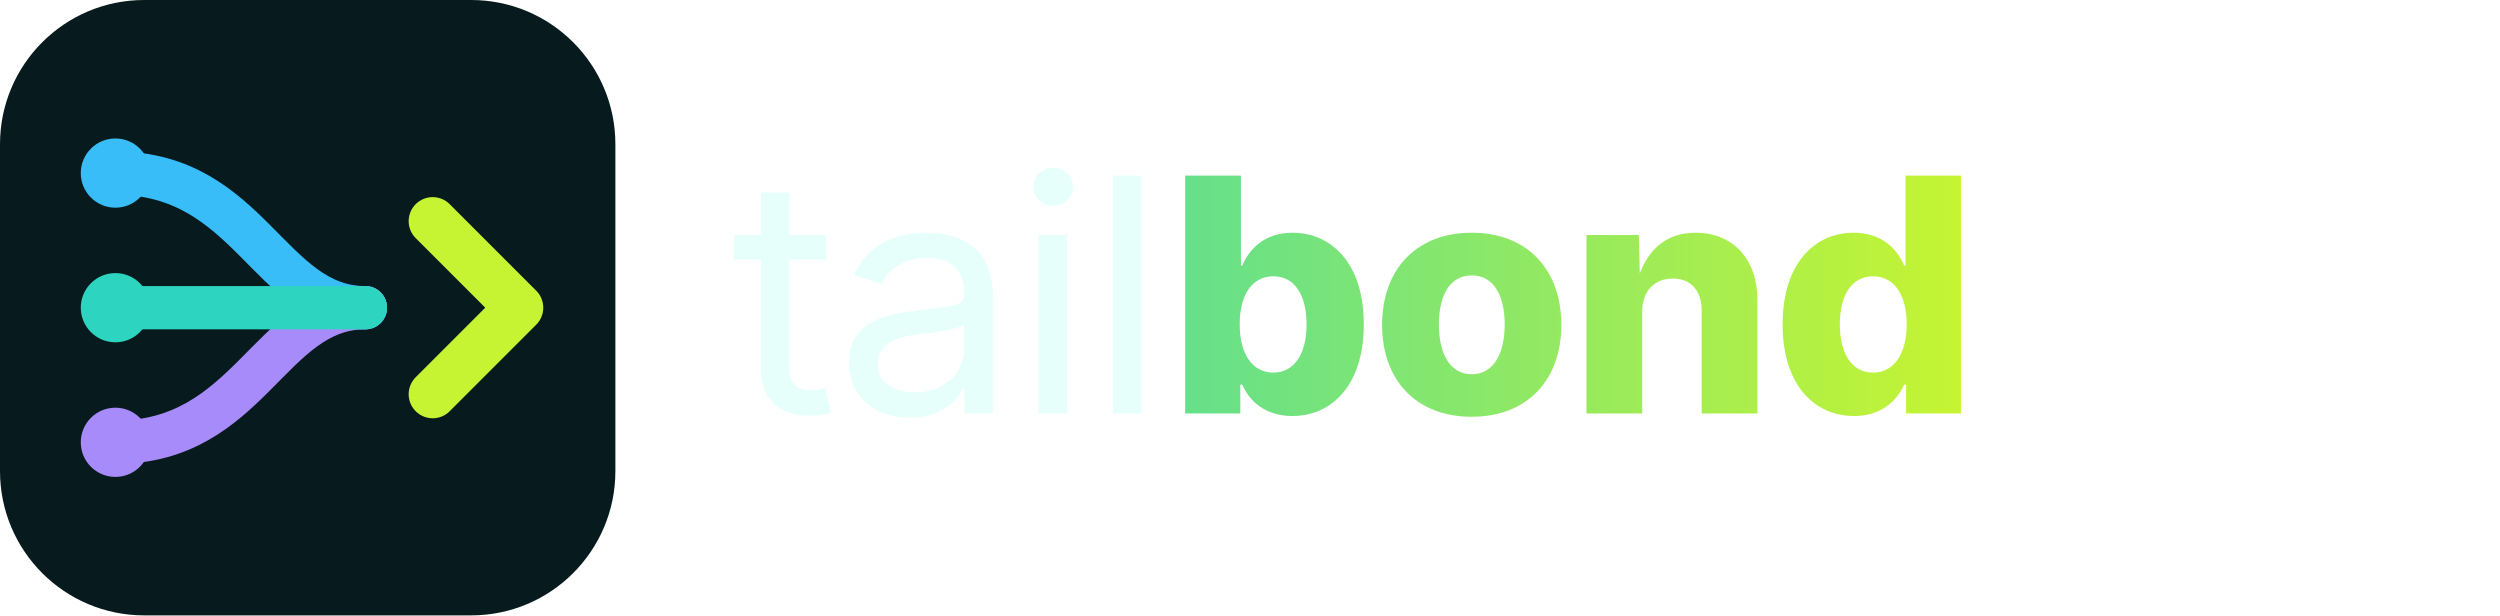
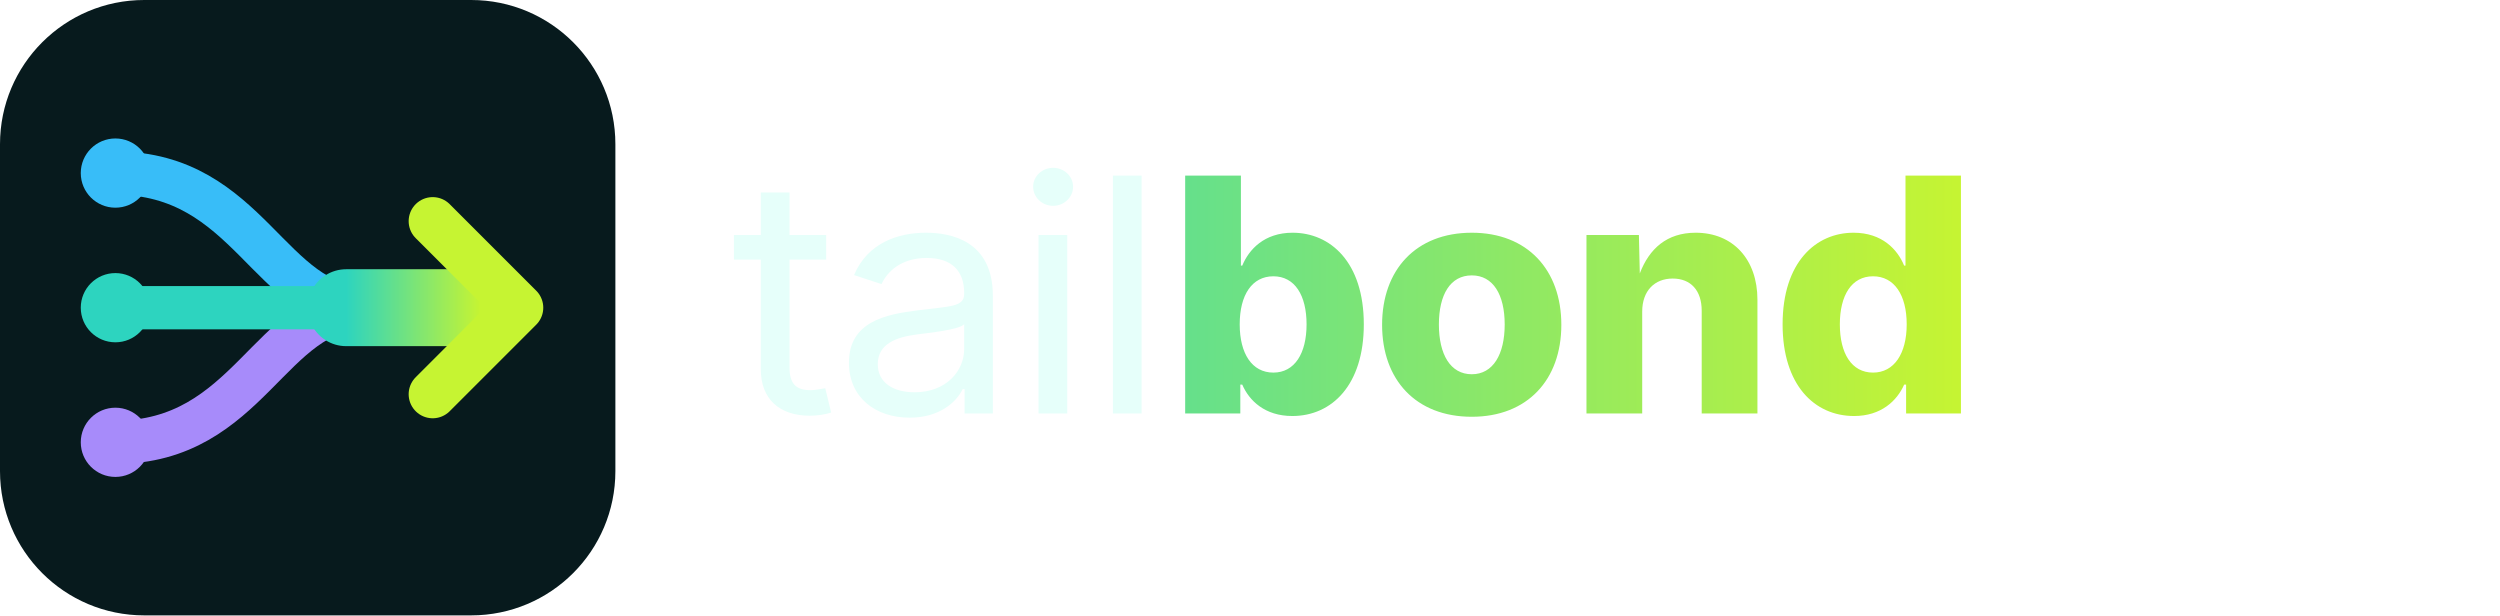
<svg xmlns="http://www.w3.org/2000/svg" viewBox="0 0 260 64" role="img" aria-label="tailbond">
  <defs>
    <linearGradient id="tb-word" x1="0" x2="1">
      <stop offset="0" stop-color="#2DD4BF" />
      <stop offset="1" stop-color="#C6F432" />
    </linearGradient>
  </defs>
  <defs>
-     <linearGradient id="tb-beam" x1="0" x2="1">
+     <linearGradient id="tb-beam" gradientUnits="userSpaceOnUse" x1="36" y1="0" x2="50" y2="0">
      <stop offset="0" stop-color="#2DD4BF" />
      <stop offset="1" stop-color="#C6F432" />
    </linearGradient>
  </defs>
  <g>
    <rect width="64" height="64" rx="15" fill="#071A1D" />
    <path d="M12 18 C26 18 28 32 38 32" fill="none" stroke="#38BDF8" stroke-width="4.5" stroke-linecap="round" />
    <path d="M12 46 C26 46 28 32 38 32" fill="none" stroke="#A78BFA" stroke-width="4.5" stroke-linecap="round" />
    <path d="M12 32 H38" fill="none" stroke="#2DD4BF" stroke-width="4.5" stroke-linecap="round" />
    <path d="M36 32 H50" stroke="url(#tb-beam)" stroke-width="8" stroke-linecap="round" />
    <path d="M45 23 L54 32 L45 41" fill="none" stroke="#C6F432" stroke-width="5" stroke-linecap="round" stroke-linejoin="round" />
    <circle cx="12" cy="18" r="3.6" fill="#38BDF8" />
    <circle cx="12" cy="32" r="3.6" fill="#2DD4BF" />
    <circle cx="12" cy="46" r="3.6" fill="#A78BFA" />
  </g>
  <text x="76" y="43" font-family="Inter, 'SF Pro Display', 'Segoe UI', Roboto, system-ui, sans-serif" font-size="34" letter-spacing="-0.5" fill="#E6FFFA">tail<tspan font-weight="800" fill="url(#tb-word)">bond</tspan>
  </text>
</svg>
